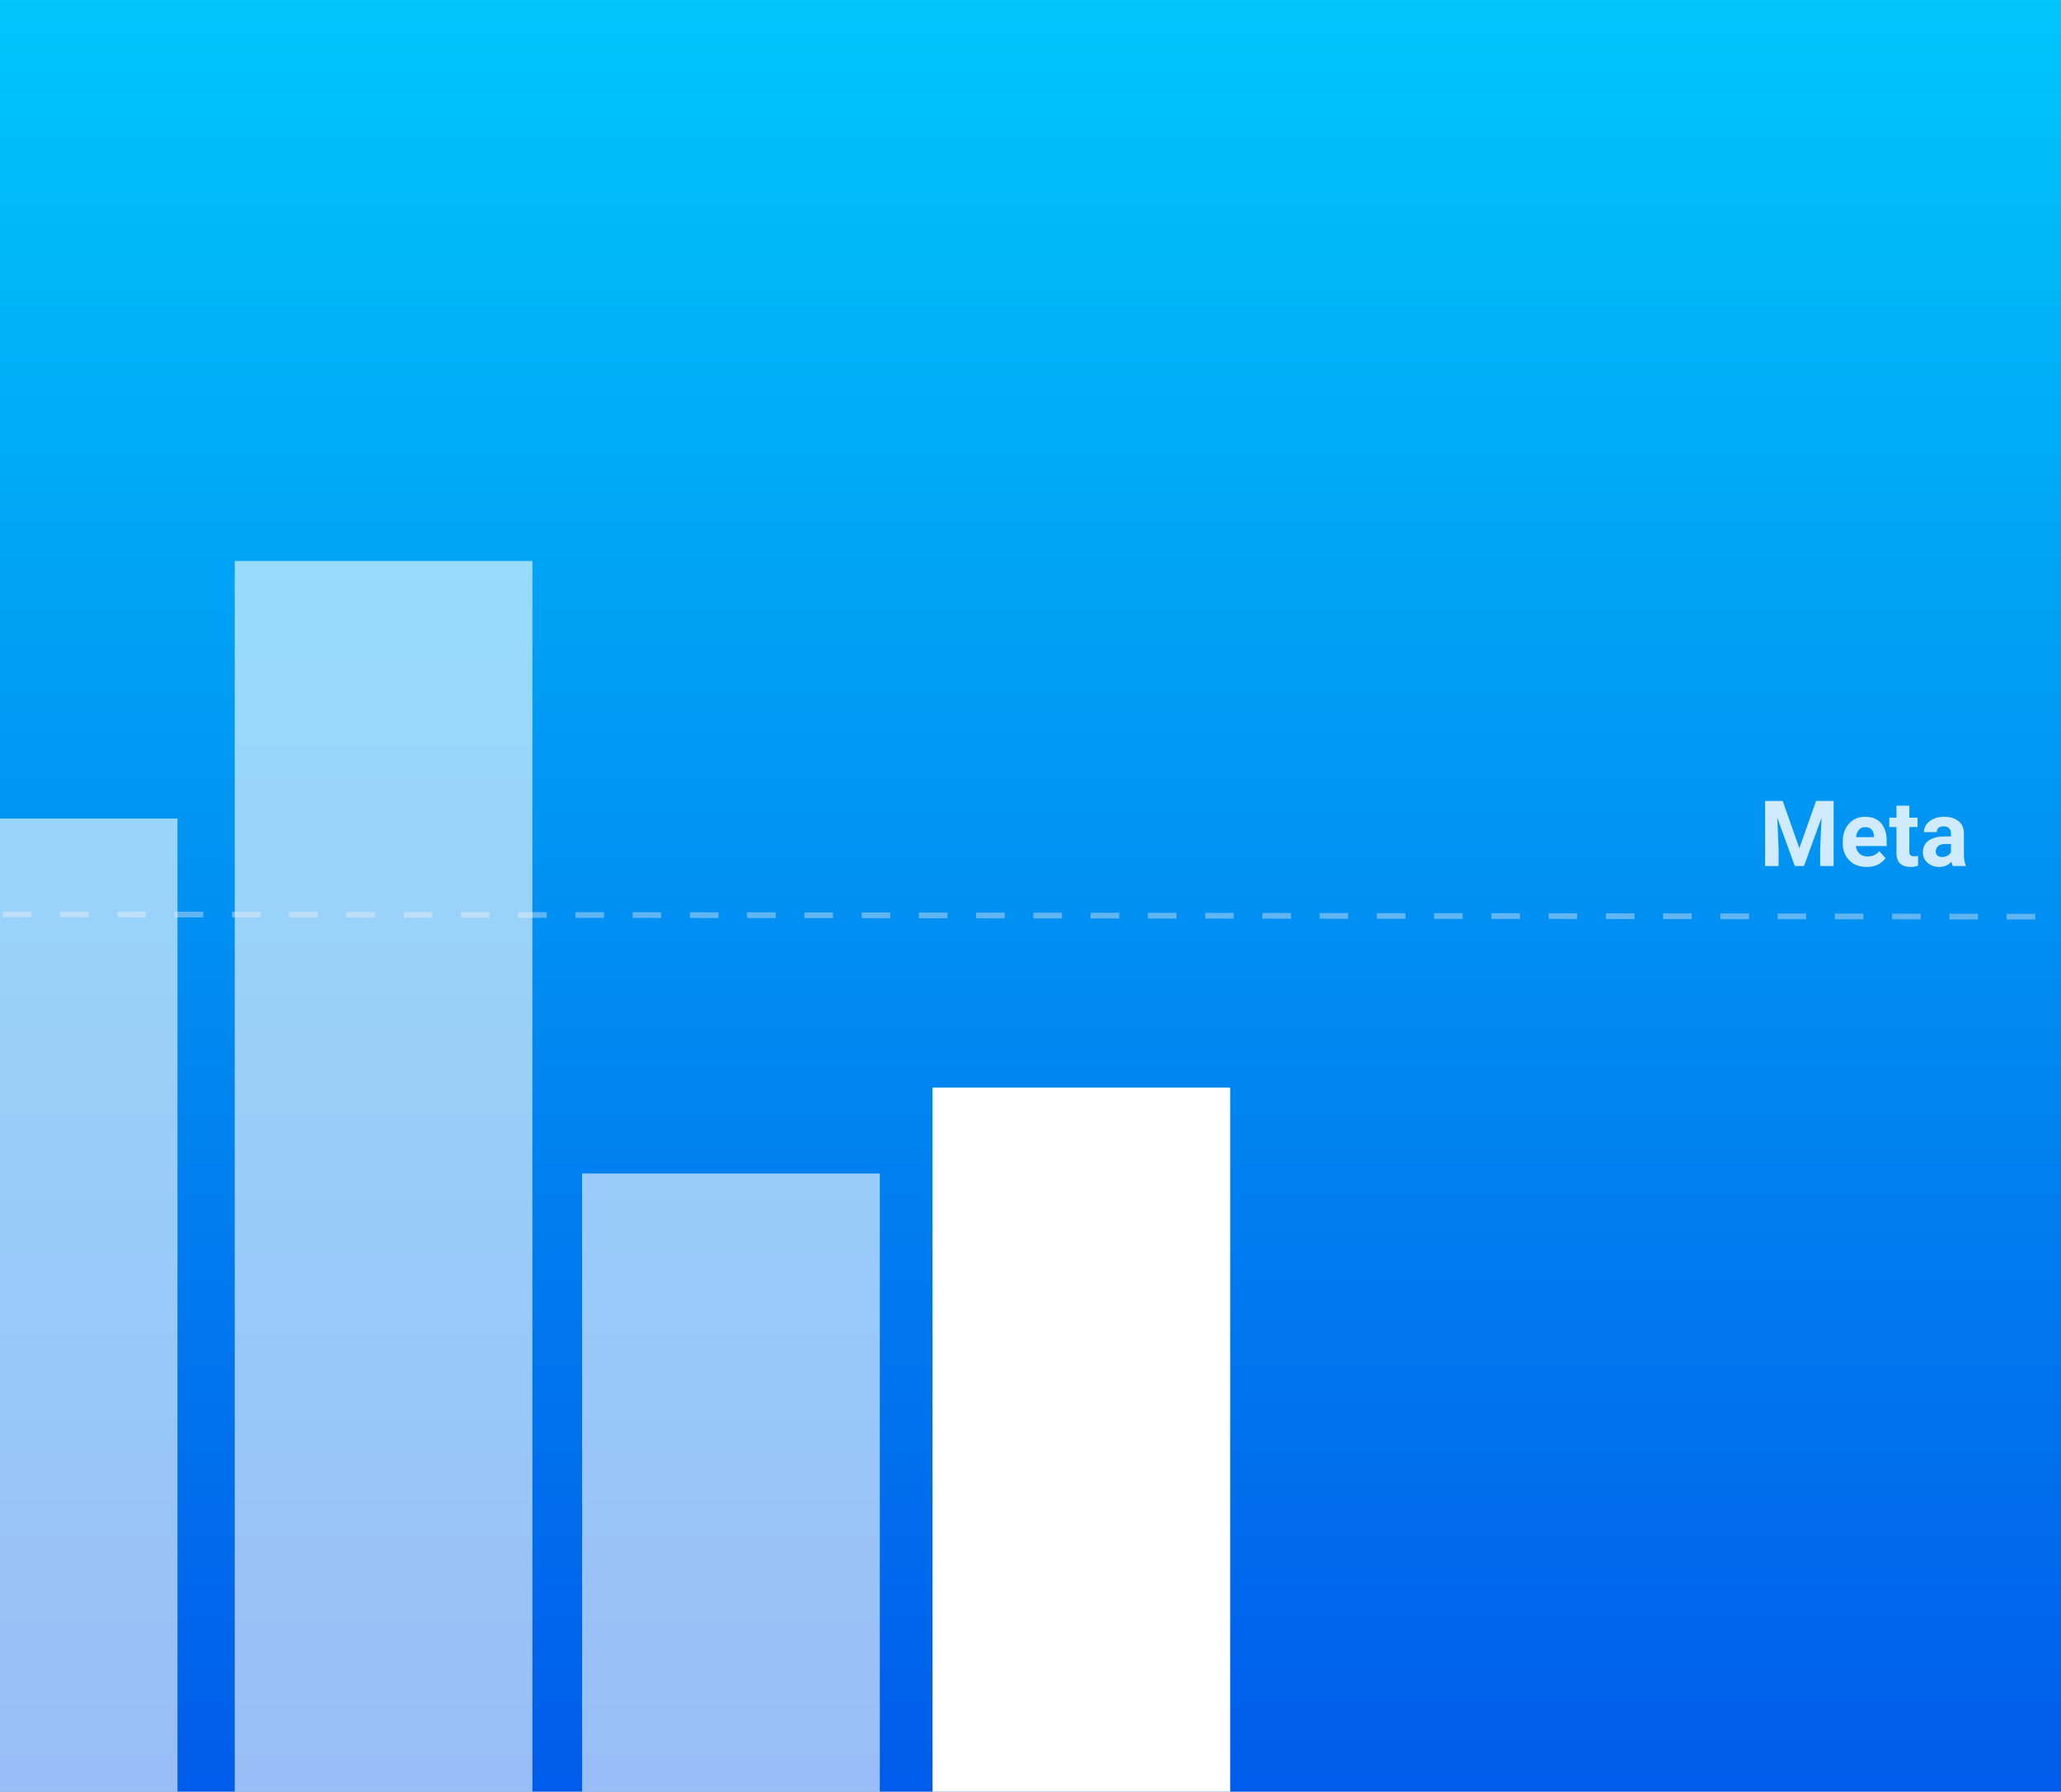
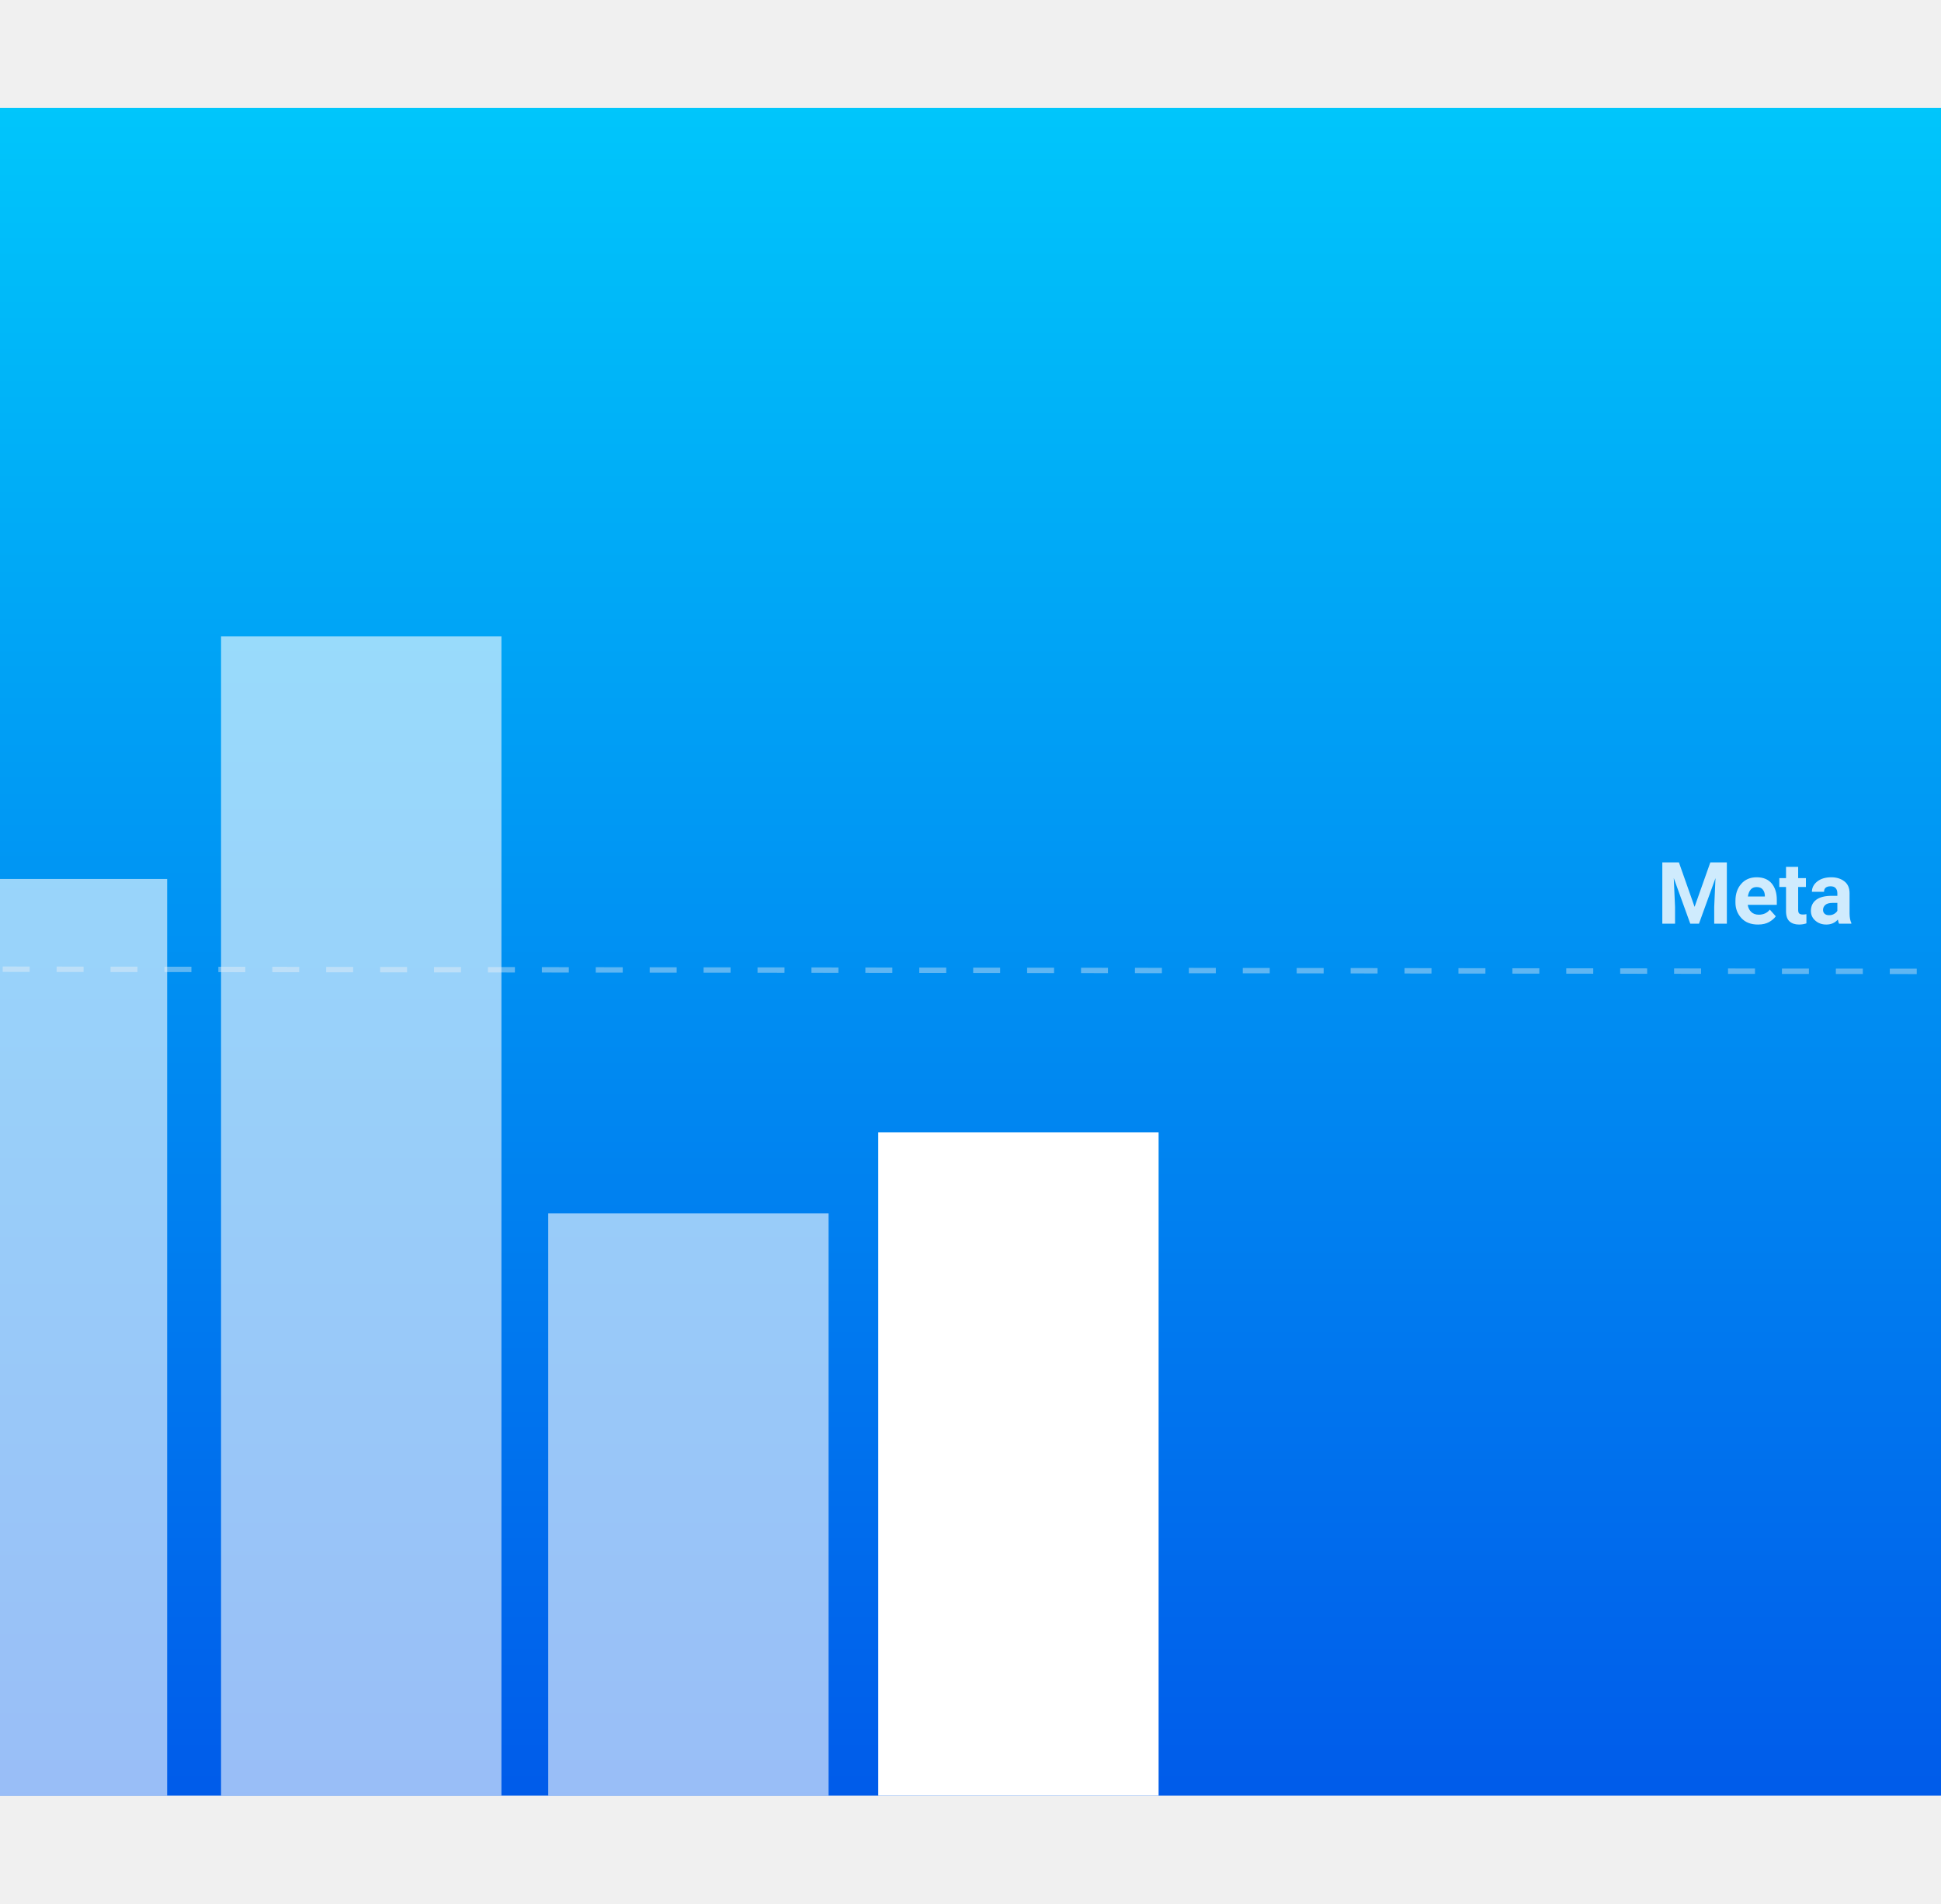
- <svg xmlns="http://www.w3.org/2000/svg" width="360" height="313" viewBox="0 0 360 313">
+ <svg xmlns="http://www.w3.org/2000/svg" width="360" height="353" viewBox="0 0 360 313" preserveAspectRatio="xMidYMid meet">
  <defs>
    <linearGradient id="linear-gradient" x1="0.5" x2="0.5" y2="1" gradientUnits="objectBoundingBox">
      <stop offset="0" stop-color="#00c6fb" />
      <stop offset="1" stop-color="#005bea" />
    </linearGradient>
  </defs>
  <g id="Group_34" data-name="Group 34" transform="translate(4 -20)">
    <rect id="Rectangle_27" data-name="Rectangle 27" width="360" height="313" transform="translate(-4 20)" fill="url(#linear-gradient)" />
    <rect id="Rectangle_29" data-name="Rectangle 29" width="52" height="123" transform="translate(158.888 210)" fill="#fff" />
    <rect id="Rectangle_30" data-name="Rectangle 30" width="52" height="108" transform="translate(97.681 225)" fill="rgba(255,255,255,0.6)" />
    <rect id="Rectangle_31" data-name="Rectangle 31" width="52" height="215" transform="translate(37 118)" fill="rgba(255,255,255,0.6)" />
    <rect id="Rectangle_32" data-name="Rectangle 32" width="31" height="170" transform="translate(-4 163)" fill="rgba(255,255,255,0.6)" />
    <path id="Path_1533" data-name="Path 1533" d="M0,0,358.4.41" transform="translate(-3.5 179.734)" fill="none" stroke="rgba(243,243,243,0.39)" stroke-width="1" stroke-dasharray="5" />
    <text id="Meta" transform="translate(299 156.297)" fill="rgba(255,255,255,0.81)" font-size="16" font-family="Roboto-Bold, Roboto" font-weight="700" letter-spacing="-0.001em">
      <tspan x="4.297" y="15">Meta</tspan>
    </text>
  </g>
</svg>
